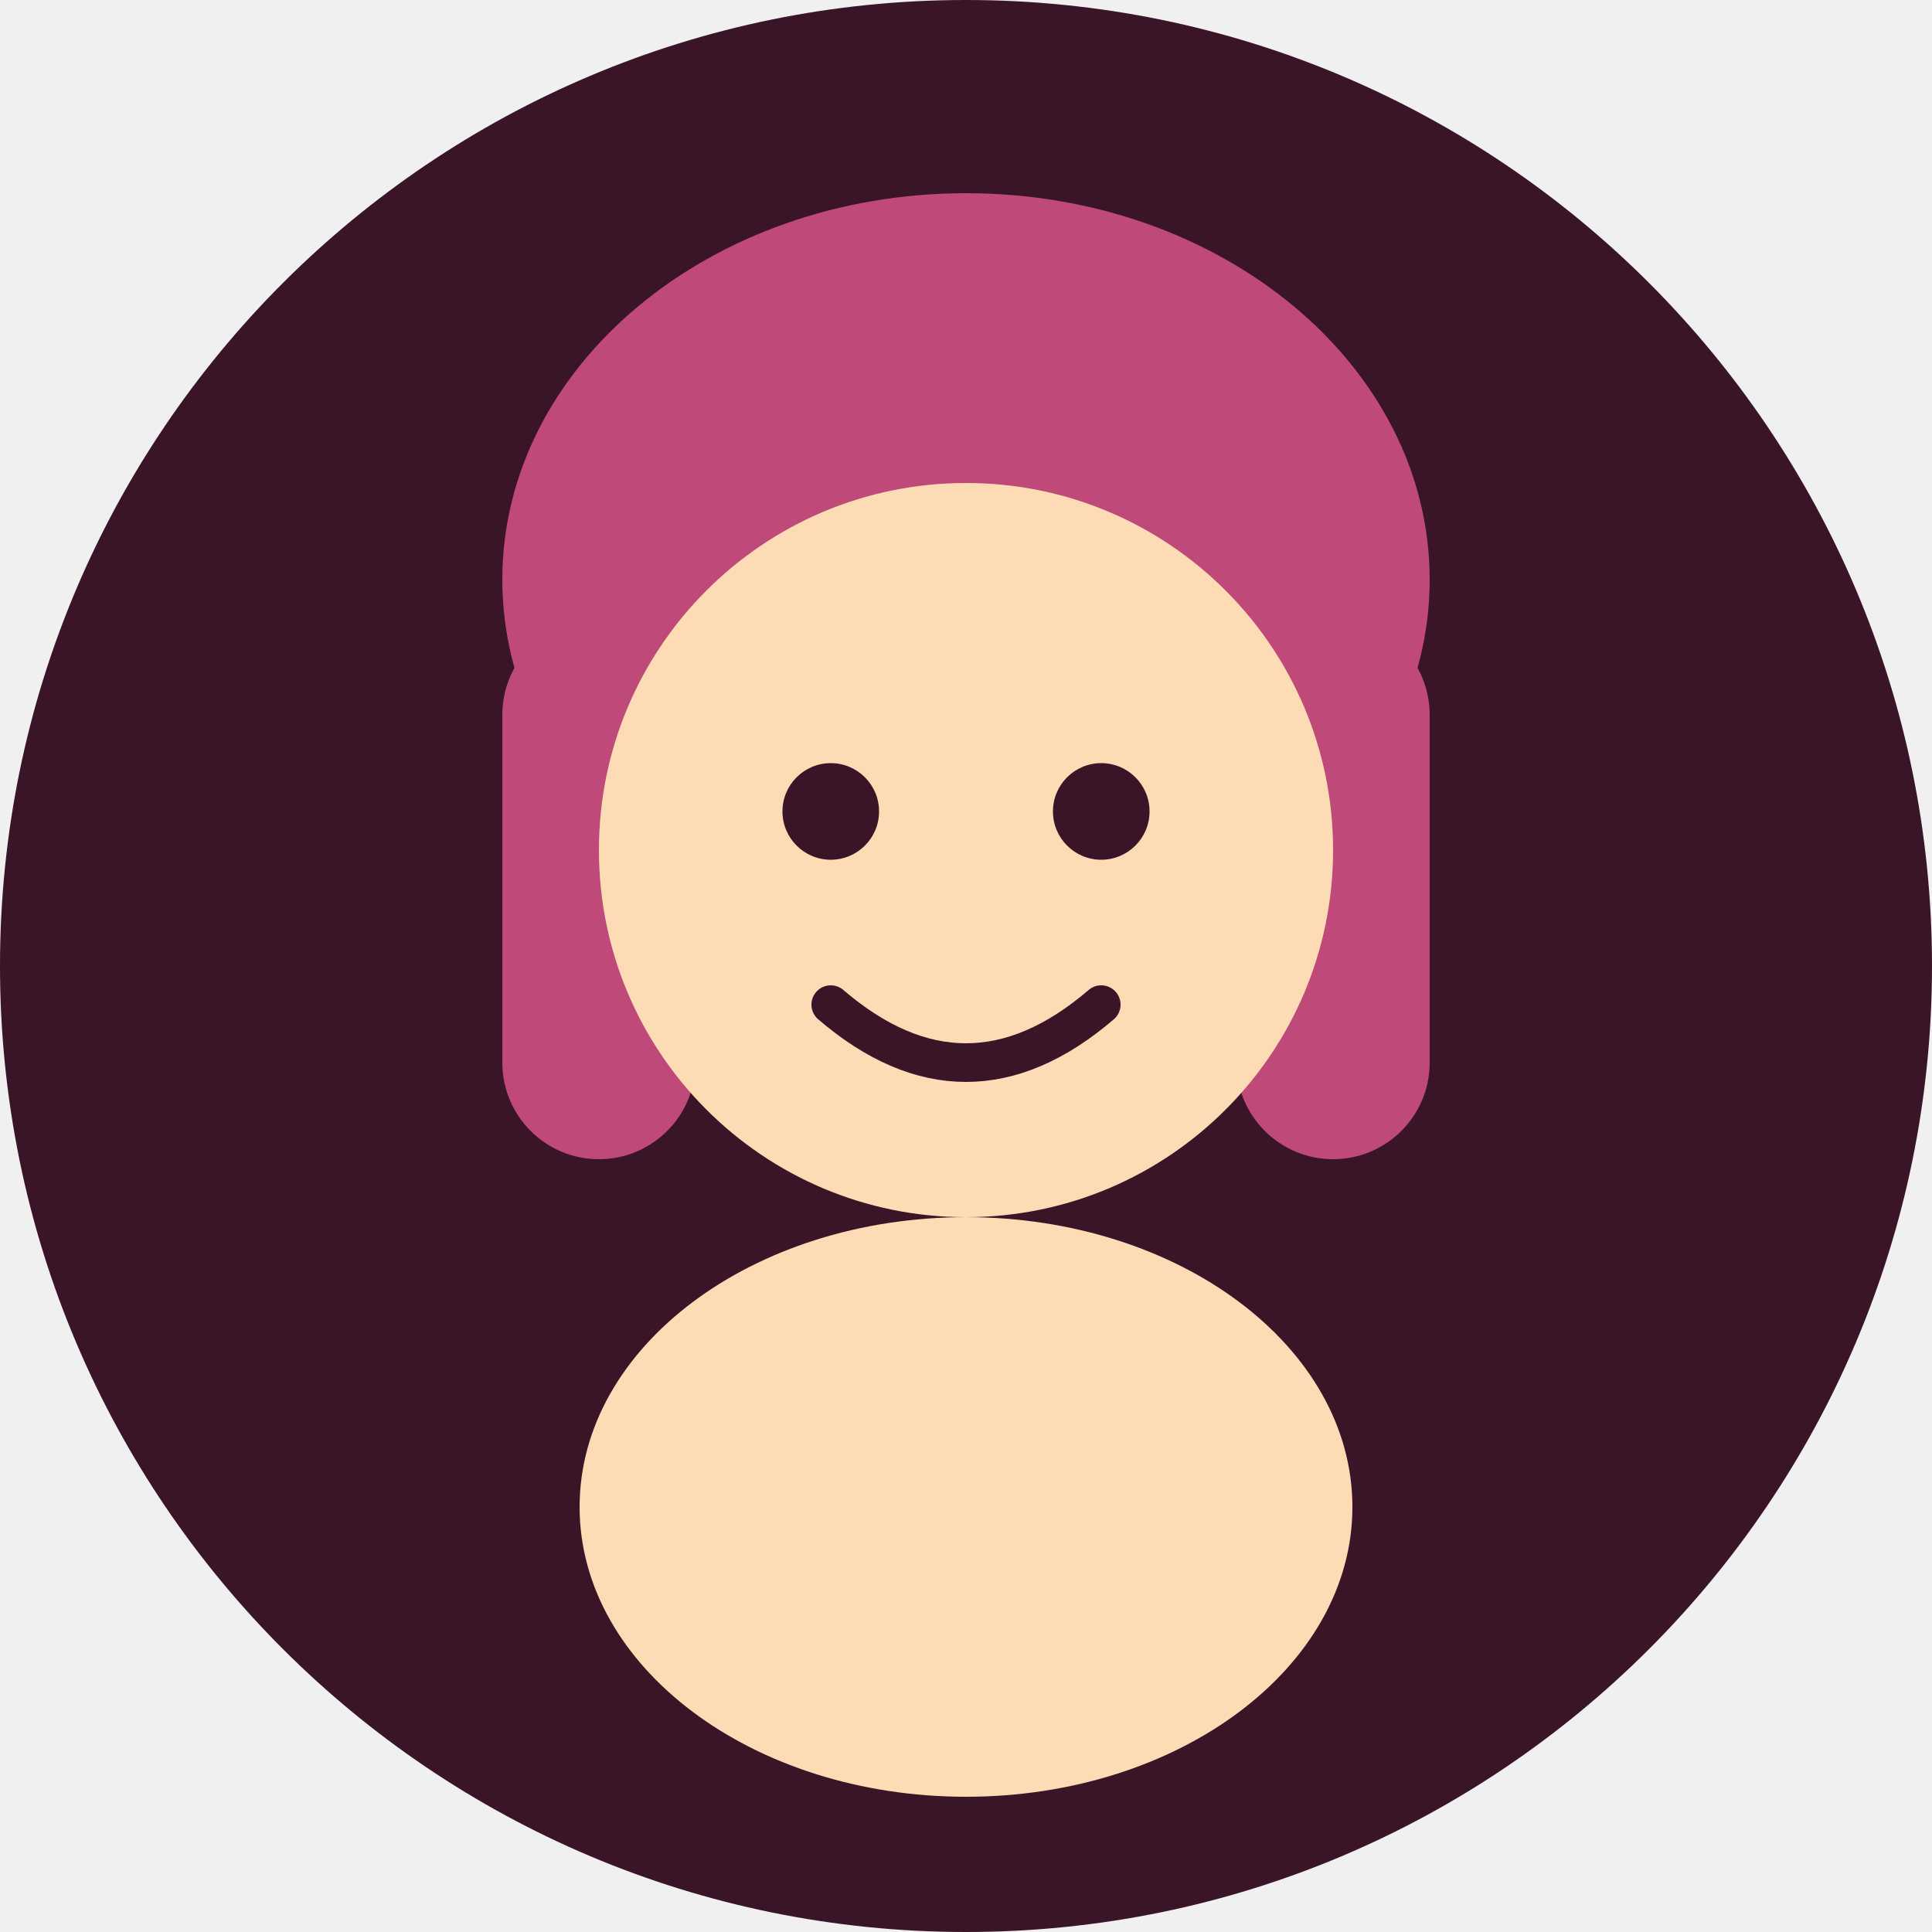
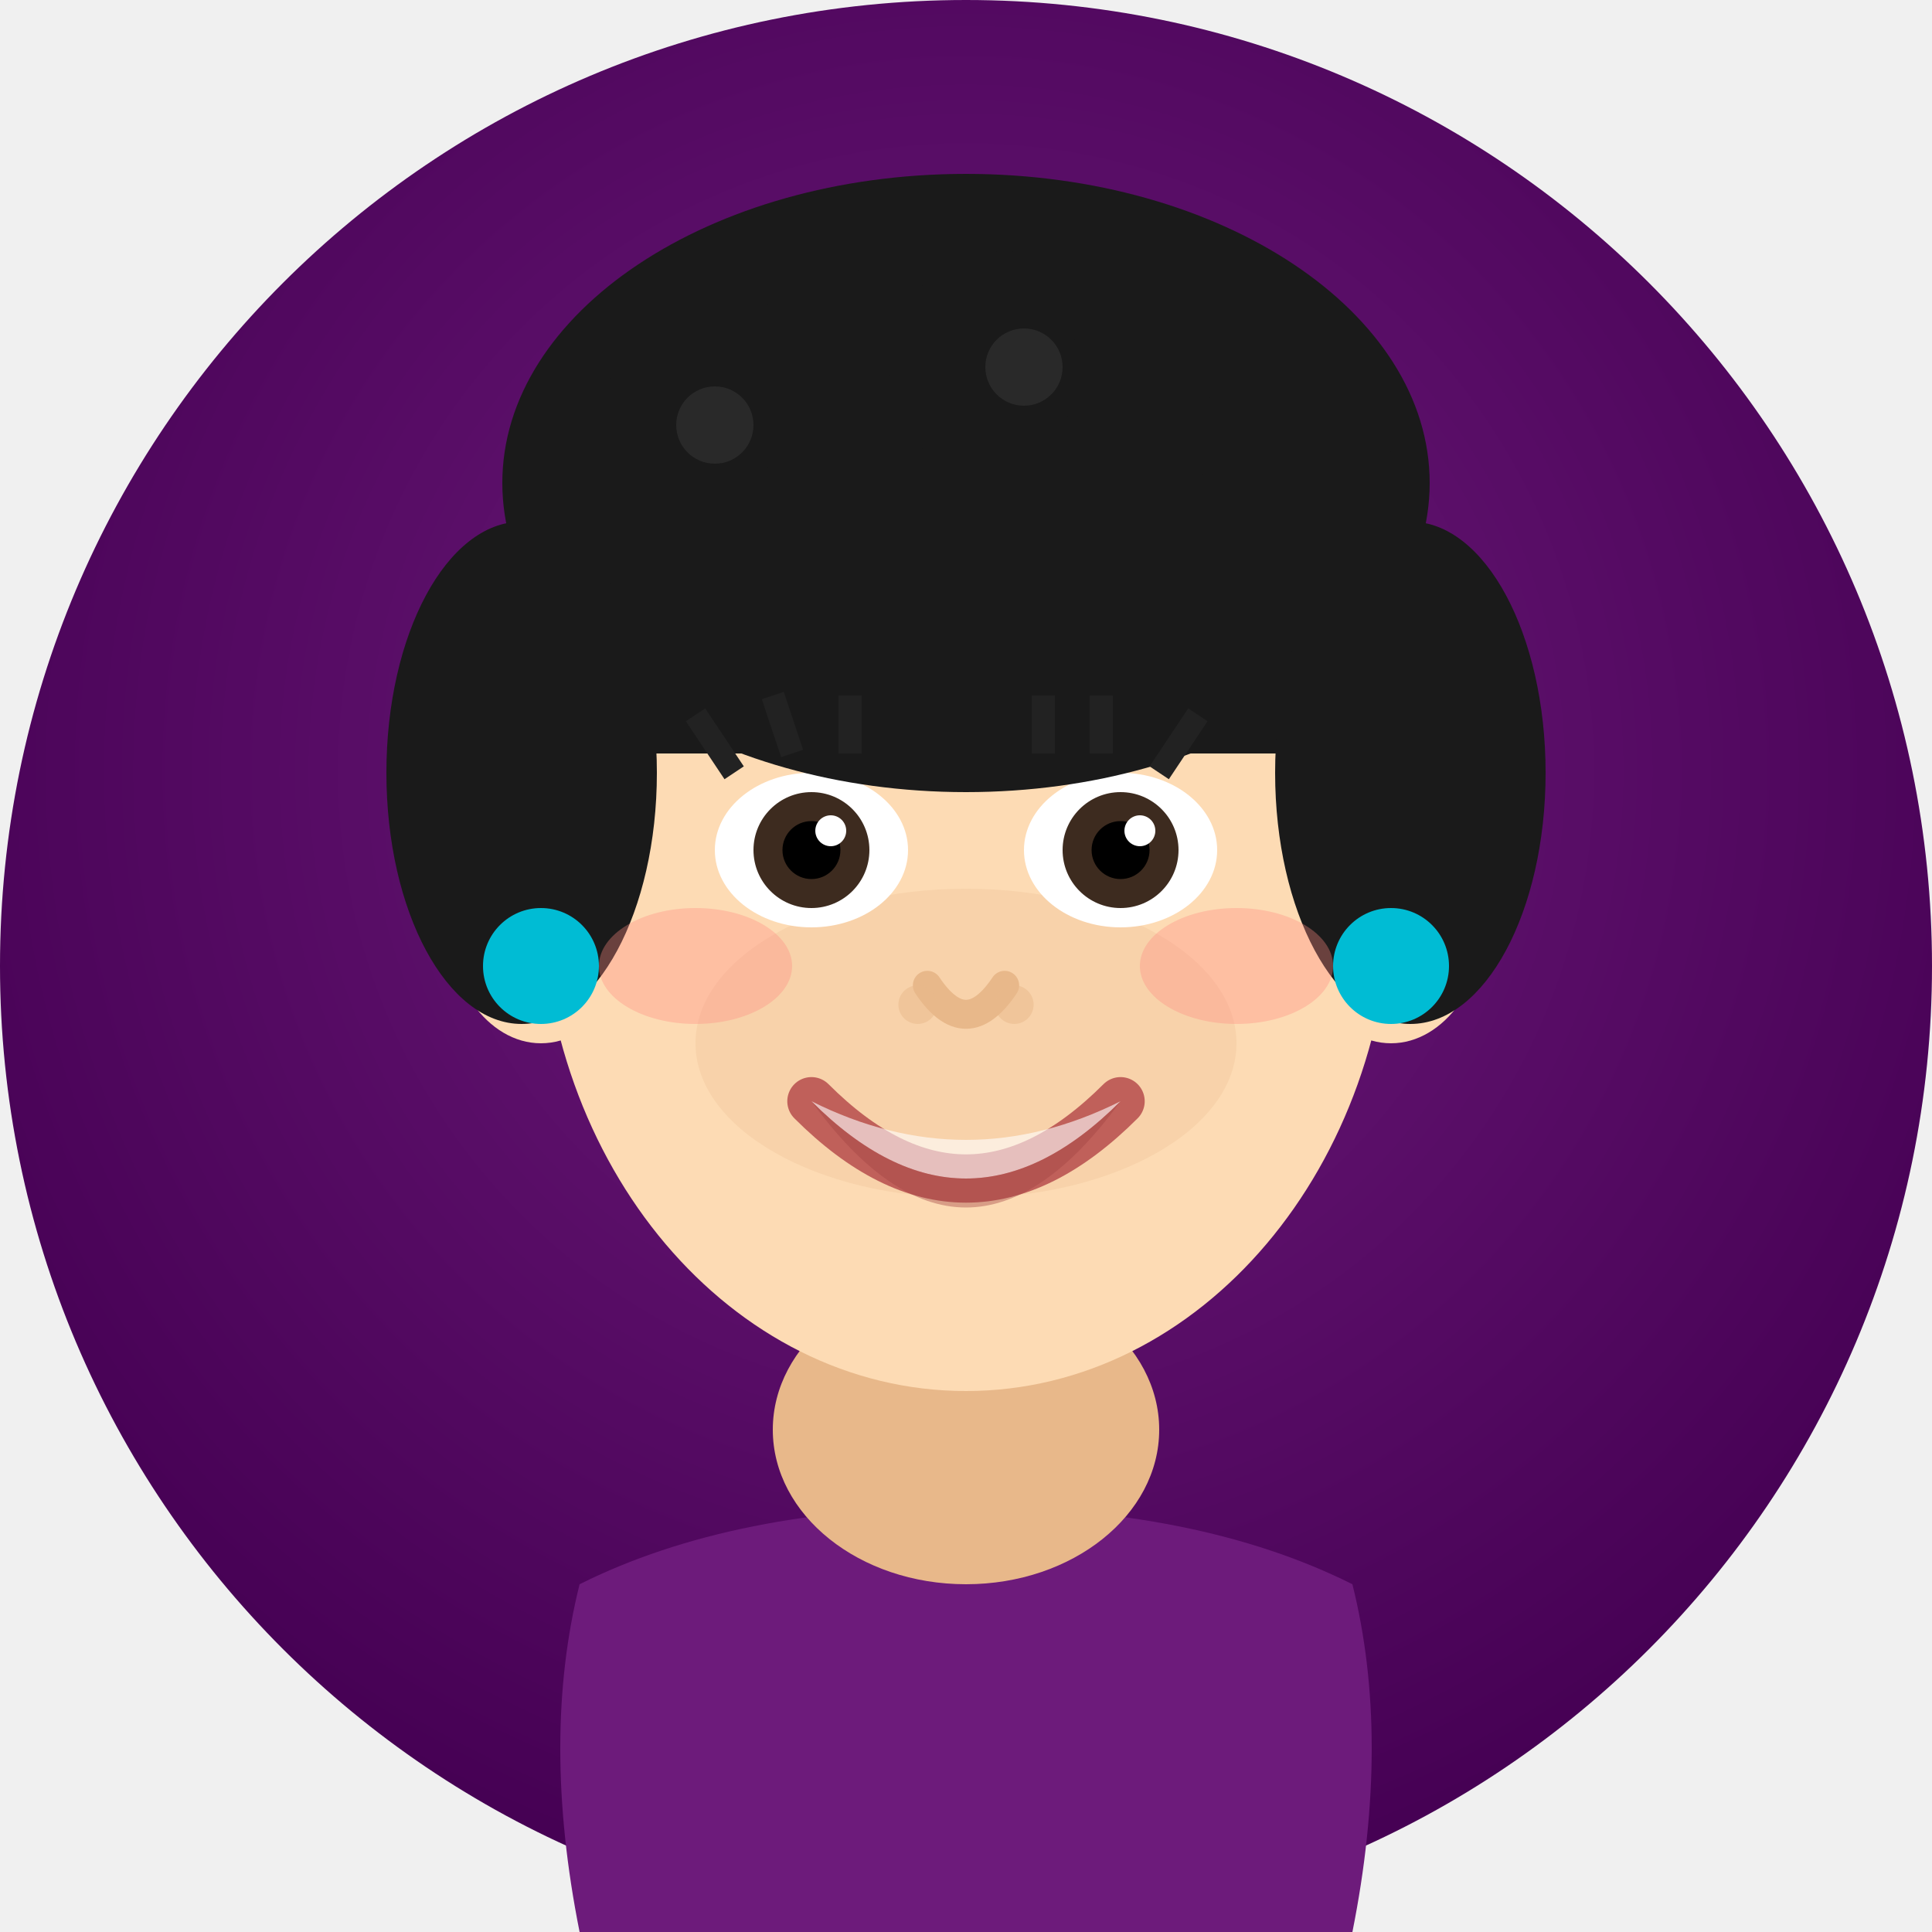
<svg xmlns="http://www.w3.org/2000/svg" viewBox="0 0 100 100">
-   <circle cx="50" cy="50" r="50" fill="#3a1528" />
-   <ellipse cx="50" cy="30" rx="24" ry="20" fill="#bf4a7a" />
-   <rect x="26" y="32" width="10" height="28" rx="5" fill="#bf4a7a" />
-   <rect x="64" y="32" width="10" height="28" rx="5" fill="#bf4a7a" />
-   <circle cx="50" cy="44" r="19" fill="#fddbb4" />
-   <circle cx="43" cy="42" r="2.5" fill="#3a1528" />
-   <circle cx="57" cy="42" r="2.5" fill="#3a1528" />
-   <path d="M43 52 Q50 58 57 52" stroke="#3a1528" stroke-width="2" fill="none" stroke-linecap="round" />
-   <ellipse cx="50" cy="78" rx="20" ry="15" fill="#fddbb4" />
+   <defs>
+     <radialGradient id="bg" cx="50%" cy="40%" r="60%">
+       <stop offset="0%" stop-color="#6d1b7b" stop-opacity="1" />
+       <stop offset="100%" stop-color="#450053" stop-opacity="1" />
+     </radialGradient>
+   </defs>
+   <circle cx="50" cy="50" r="50" fill="url(#bg)" />
+   <path d="M30 82 Q28 90 30 100 L70 100 Q72 90 70 82 Q62 78 50 78 Q38 78 30 82Z" fill="#6d1b7b" />
+   <ellipse cx="50" cy="74" rx="10" ry="8" fill="#E8B88A" />
+   <ellipse cx="50" cy="46" rx="22" ry="26" fill="#FDDBB4" />
+   <ellipse cx="28" cy="47" rx="5" ry="7" fill="#FDDBB4" />
+   <ellipse cx="28" cy="47" rx="3" ry="5" fill="#E8B88A" opacity="0.4" />
+   <ellipse cx="72" cy="47" rx="5" ry="7" fill="#FDDBB4" />
+   <ellipse cx="72" cy="47" rx="3" ry="5" fill="#E8B88A" opacity="0.4" />
+   <ellipse cx="50" cy="54" rx="14" ry="8" fill="#E8B88A" opacity="0.25" />
+   <ellipse cx="42" cy="44" rx="5" ry="4" fill="#fff" />
+   <ellipse cx="58" cy="44" rx="5" ry="4" fill="#fff" />
+   <circle cx="42" cy="44" r="3" fill="#3d2b1f" />
+   <circle cx="58" cy="44" r="3" fill="#3d2b1f" />
+   <circle cx="42" cy="44" r="1.5" fill="#000" />
+   <circle cx="58" cy="44" r="1.5" fill="#000" />
+   <circle cx="43" cy="43" r="0.8" fill="#fff" />
+   <circle cx="59" cy="43" r="0.8" fill="#fff" />
+   <path d="M48 51 Q50 54 52 51" fill="none" stroke="#E8B88A" stroke-width="1.5" stroke-linecap="round" />
+   <circle cx="47.5" cy="52" r="1" fill="#E8B88A" opacity="0.5" />
+   <circle cx="52.5" cy="52" r="1" fill="#E8B88A" opacity="0.5" />
+   <ellipse cx="50" cy="25" rx="24" ry="16" fill="#1a1a1a" />
+   <rect x="27" y="25" width="46" height="14" fill="#1a1a1a" />
+   <ellipse cx="27" cy="40" rx="7" ry="13" fill="#1a1a1a" />
+   <ellipse cx="73" cy="40" rx="7" ry="13" fill="#1a1a1a" />
+   <circle cx="36" cy="22" r="5" fill="#1a1a1a" />
+   <circle cx="44" cy="20" r="6" fill="#1a1a1a" />
+   <circle cx="52" cy="19" r="6" fill="#1a1a1a" />
+   <circle cx="60" cy="20" r="5" fill="#1a1a1a" />
+   <circle cx="67" cy="23" r="5" fill="#1a1a1a" />
+   <circle cx="37" cy="22" r="2" fill="#333333" opacity="0.6" />
+   <circle cx="53" cy="19" r="2" fill="#333333" opacity="0.6" />
+   <path d="M42 57 Q50 65 58 57" fill="none" stroke="#c0605a" stroke-width="2.5" stroke-linecap="round" />
+   <path d="M42 57 Q50 65 58 57 Q50 61 42 57Z" fill="#fff" opacity="0.6" />
+   <path d="M42 57 Q50 65 58 57 Q50 68 42 57Z" fill="#a04040" opacity="0.4" />
+   <line x1="38" y1="40" x2="36" y2="37" stroke="#222" stroke-width="1.2" />
+   <line x1="41" y1="39" x2="40" y2="36" stroke="#222" stroke-width="1.2" />
+   <line x1="44" y1="39" x2="44" y2="36" stroke="#222" stroke-width="1.2" />
+   <line x1="54" y1="39" x2="54" y2="36" stroke="#222" stroke-width="1.2" />
+   <line x1="57" y1="39" x2="57" y2="36" stroke="#222" stroke-width="1.2" />
+   <line x1="60" y1="40" x2="62" y2="37" stroke="#222" stroke-width="1.2" />
+   <ellipse cx="36" cy="50" rx="5" ry="3" fill="#ff8a80" opacity="0.35" />
+   <ellipse cx="64" cy="50" rx="5" ry="3" fill="#ff8a80" opacity="0.35" />
+   <circle cx="28" cy="50" r="3" fill="#00bcd4" />
+   <circle cx="72" cy="50" r="3" fill="#00bcd4" />
</svg>
